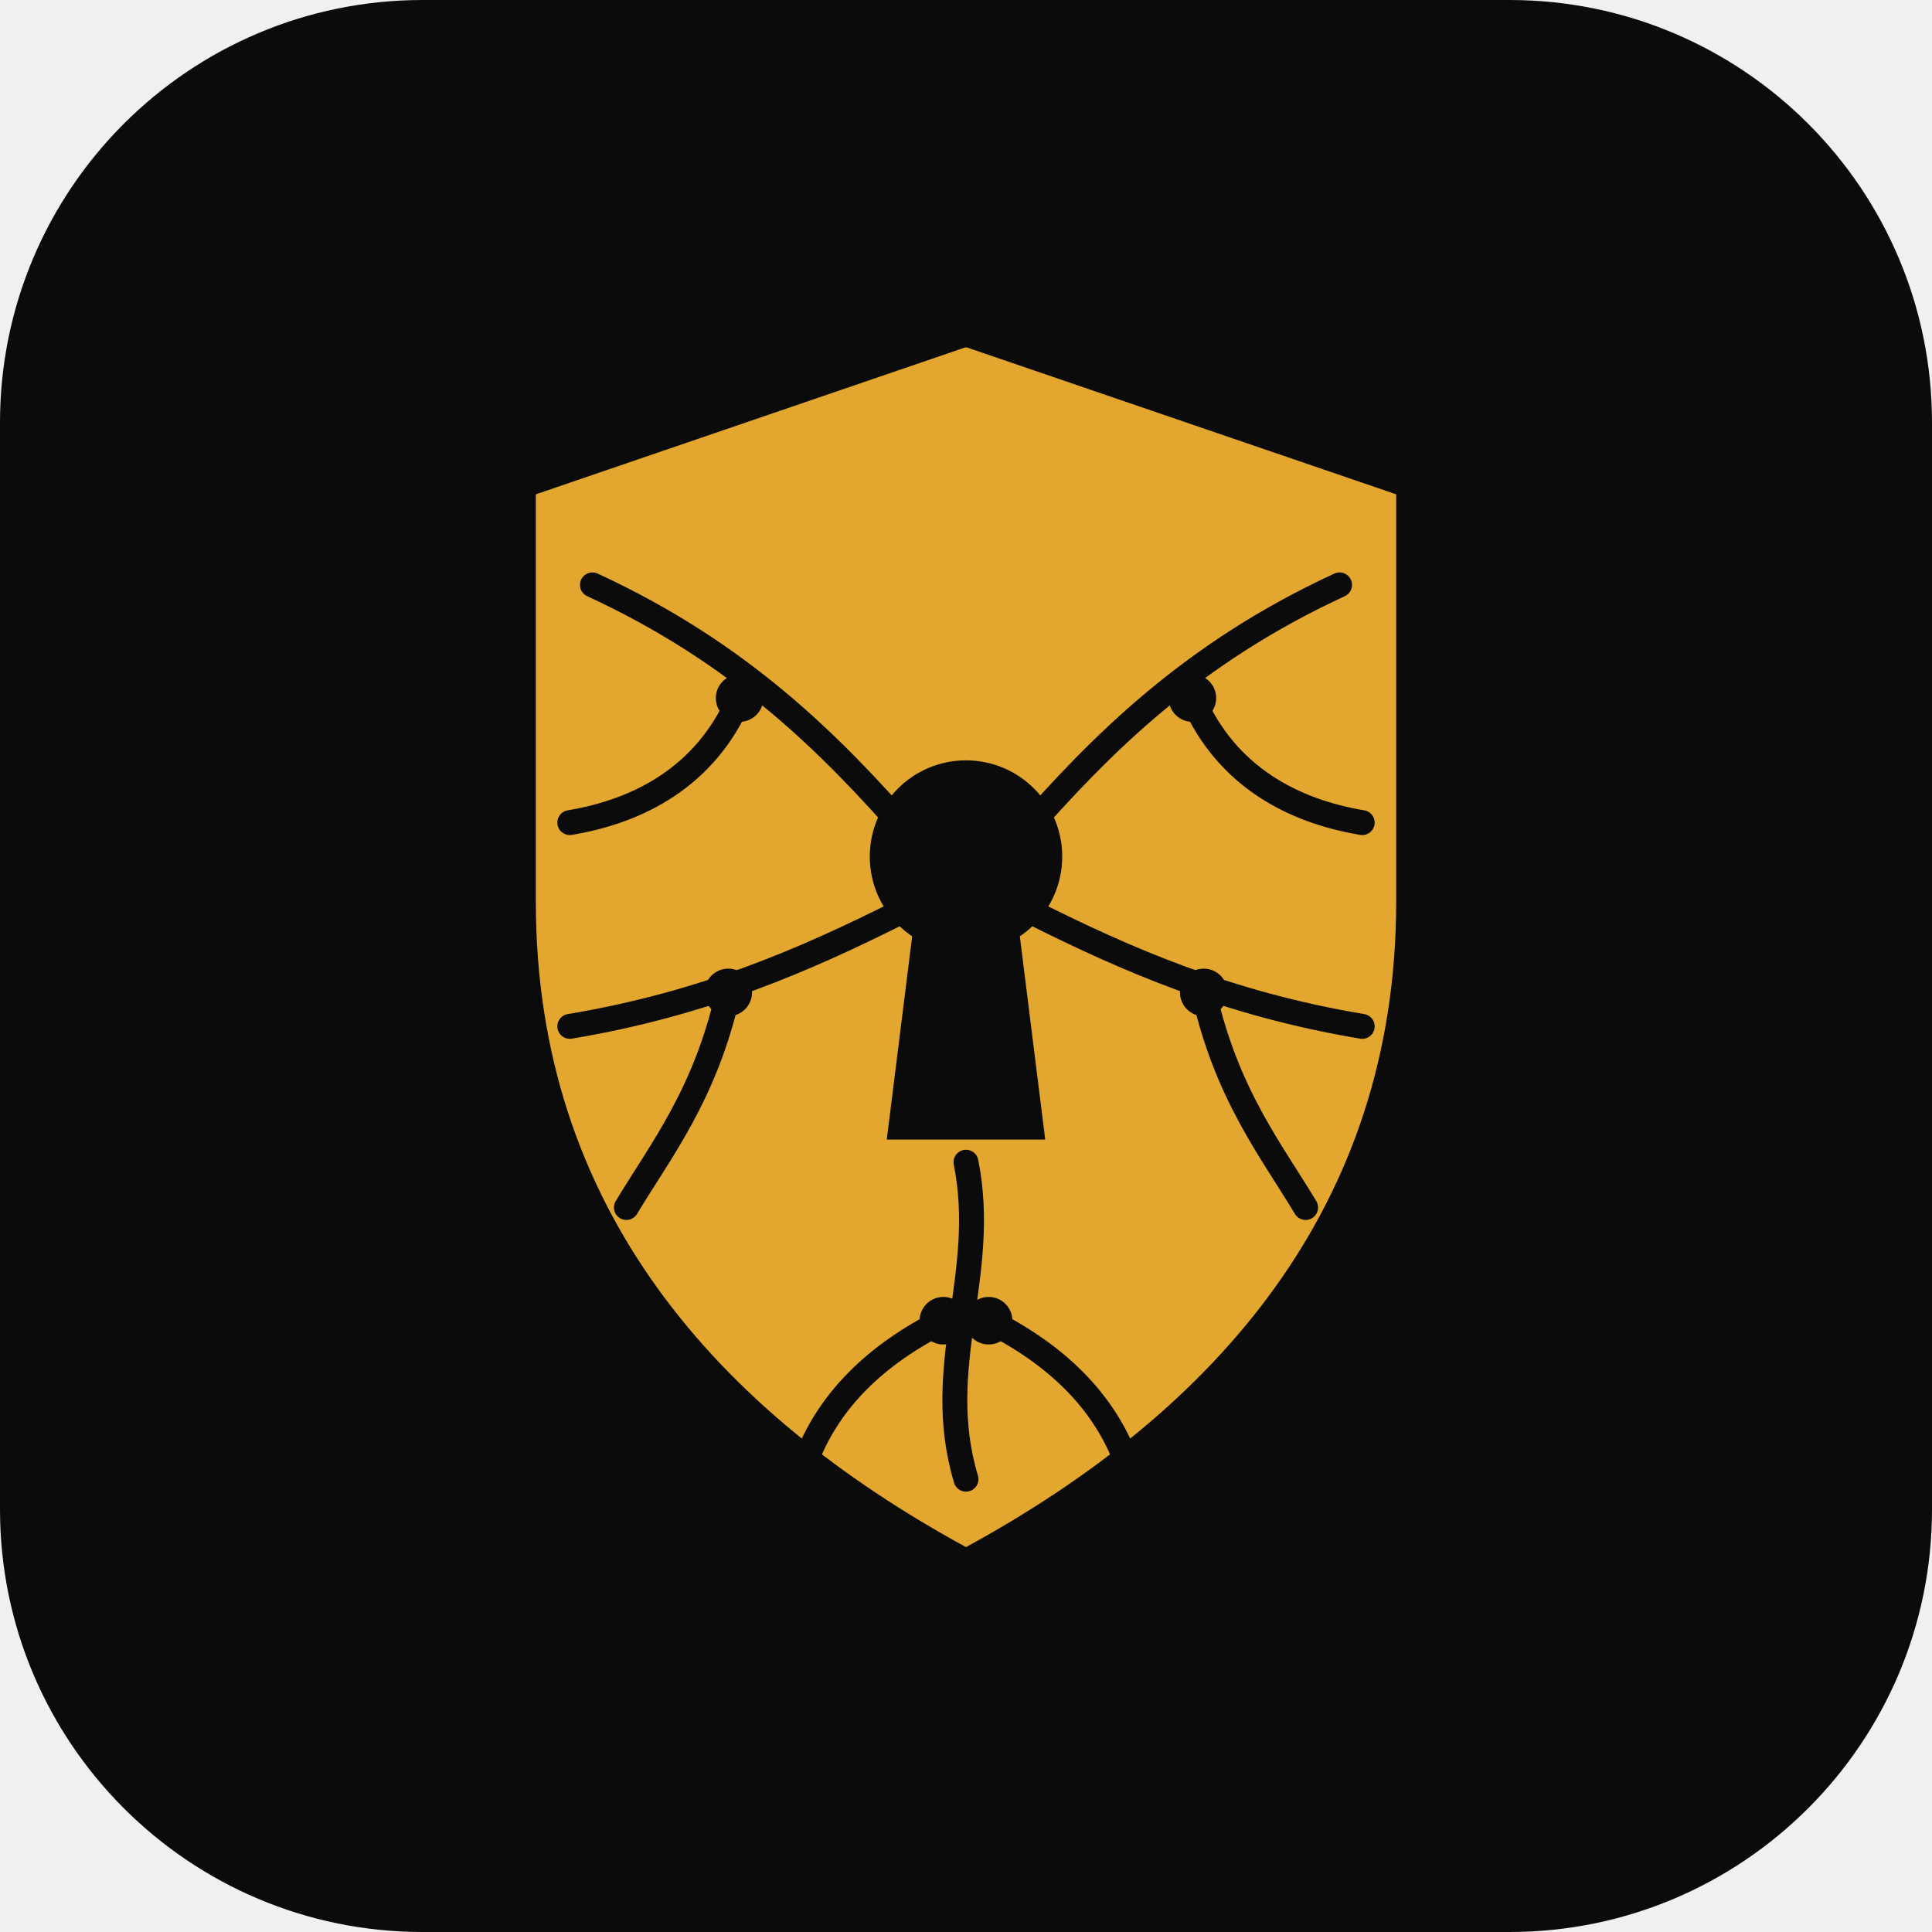
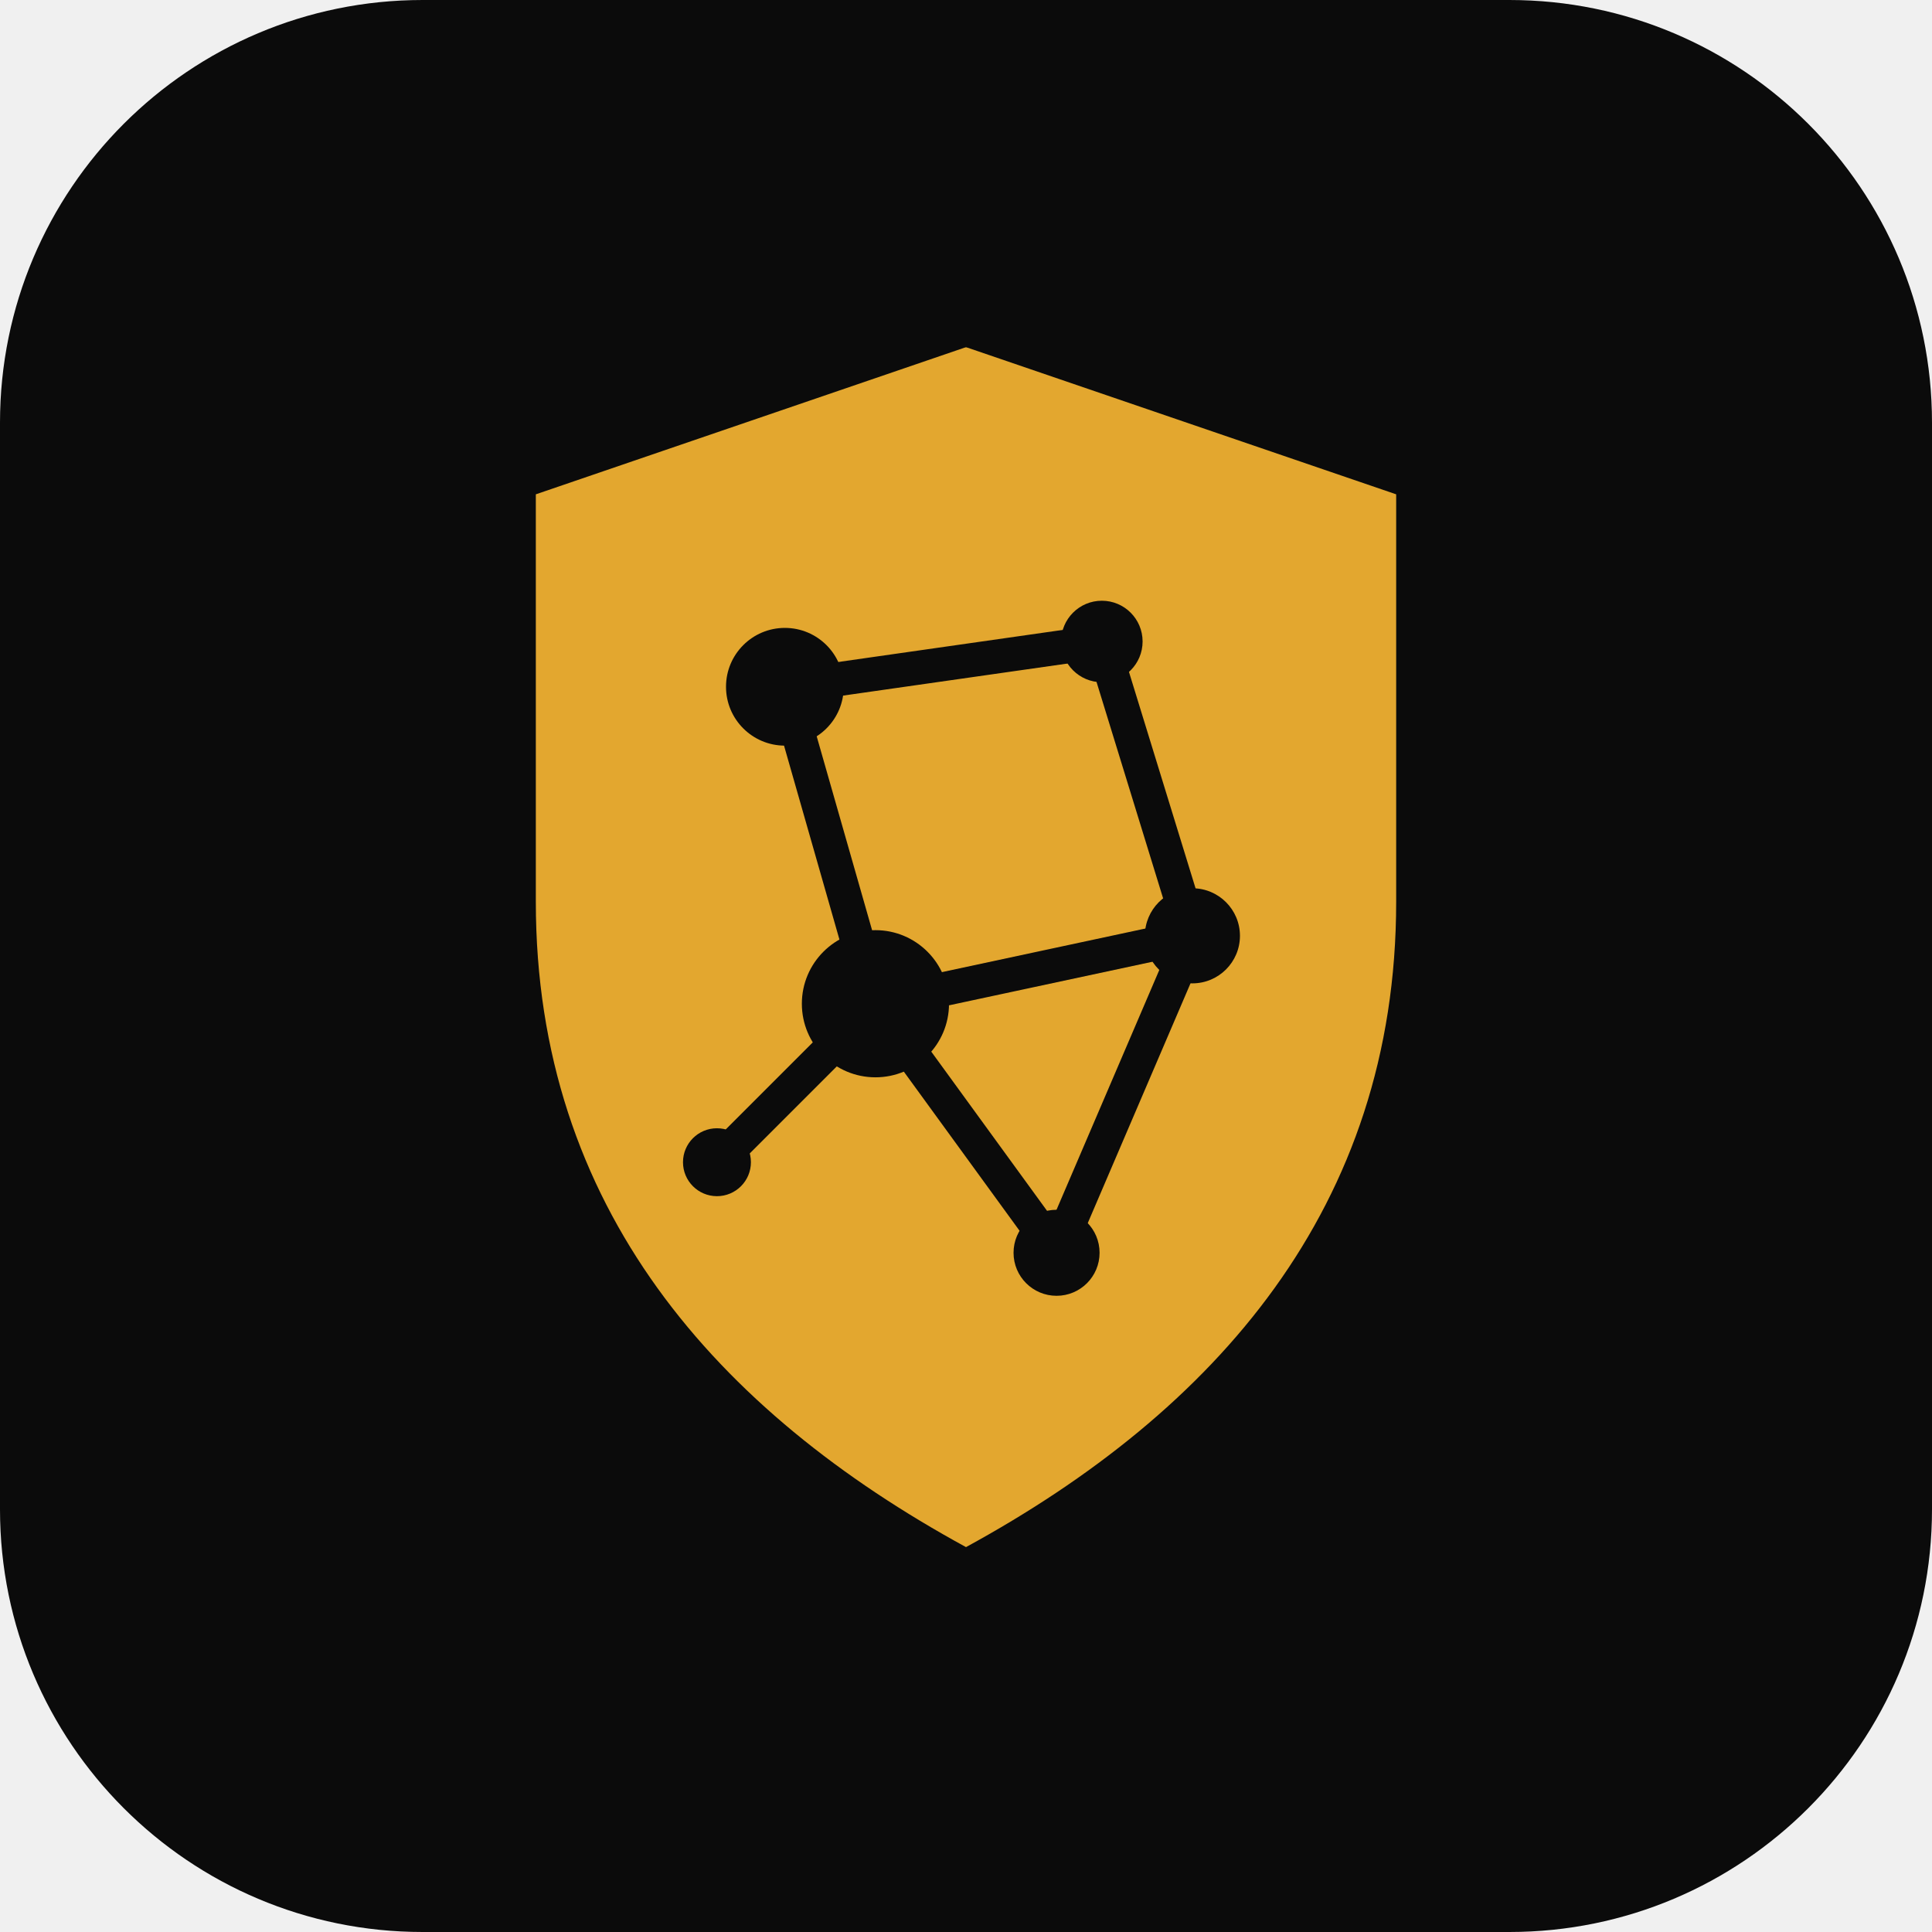
<svg xmlns="http://www.w3.org/2000/svg" viewBox="0 0 512 512" width="512" height="512" role="img" aria-label="HIFA">
  <rect width="512" height="512" rx="112" fill="#0B0B0B" />
  <g transform="translate(106 92) scale(3.0)">
    <defs>
      <mask id="e" maskUnits="userSpaceOnUse" x="0" y="0" width="100" height="110">
        <rect width="100" height="110" fill="#fff" />
-         <g fill="none" stroke="#000" stroke-width="2.2" stroke-linecap="round">
-           <path d="M17 21 C30 27 38 35 45 43" />
-           <path d="M83 21 C70 27 62 35 55 43" />
-           <path d="M15 60 C27 58 36 54 44 50" />
-           <path d="M85 60 C73 58 64 54 56 50" />
-           <path d="M50 100 C47 90 52 82 50 72" />
-           <path d="M30 31 C27 38 21 41 15 42" />
-           <path d="M70 31 C73 38 79 41 85 42" />
-           <path d="M29 57 C27 66 23 71 20 76" />
-           <path d="M71 57 C73 66 77 71 80 76" />
-           <path d="M48 86 C42 89 38 93 36 98" />
-           <path d="M52 86 C58 89 62 93 64 98" />
+         <g fill="none" stroke="#000" stroke-width="3" stroke-linecap="round">
+           <path d="M34 30 L62 26" />
+           <path d="M62 26 L70 52" />
+           <path d="M34 30 L42 58" />
+           <path d="M70 52 L42 58" />
+           <path d="M42 58 L58 80" />
+           <path d="M42 58 L28 72" />
+           <path d="M70 52 L58 80" />
        </g>
-         <circle cx="30" cy="31" r="2.1" fill="#000" />
-         <circle cx="70" cy="31" r="2.1" fill="#000" />
-         <circle cx="29" cy="57" r="2.1" fill="#000" />
-         <circle cx="71" cy="57" r="2.1" fill="#000" />
-         <circle cx="48" cy="86" r="2.1" fill="#000" />
-         <circle cx="52" cy="86" r="2.1" fill="#000" />
-         <circle cx="50" cy="45" r="8.5" fill="#000" />
-         <path d="M45.5 50 H54.5 L57 70 H43 Z" fill="#000" />
+         <circle cx="34" cy="30" r="5.2" fill="#000" />
+         <circle cx="62" cy="26" r="3.6" fill="#000" />
+         <circle cx="70" cy="52" r="4.2" fill="#000" />
+         <circle cx="42" cy="58" r="6.5" fill="#000" />
+         <circle cx="58" cy="80" r="3.8" fill="#000" />
+         <circle cx="28" cy="72" r="3.0" fill="#000" />
      </mask>
    </defs>
    <path d="M50 0 L88 13 V49 C88 76 72 94 50 106 C28 94 12 76 12 49 V13 Z" fill="#E3A72F" mask="url(#e)" />
  </g>
</svg>
